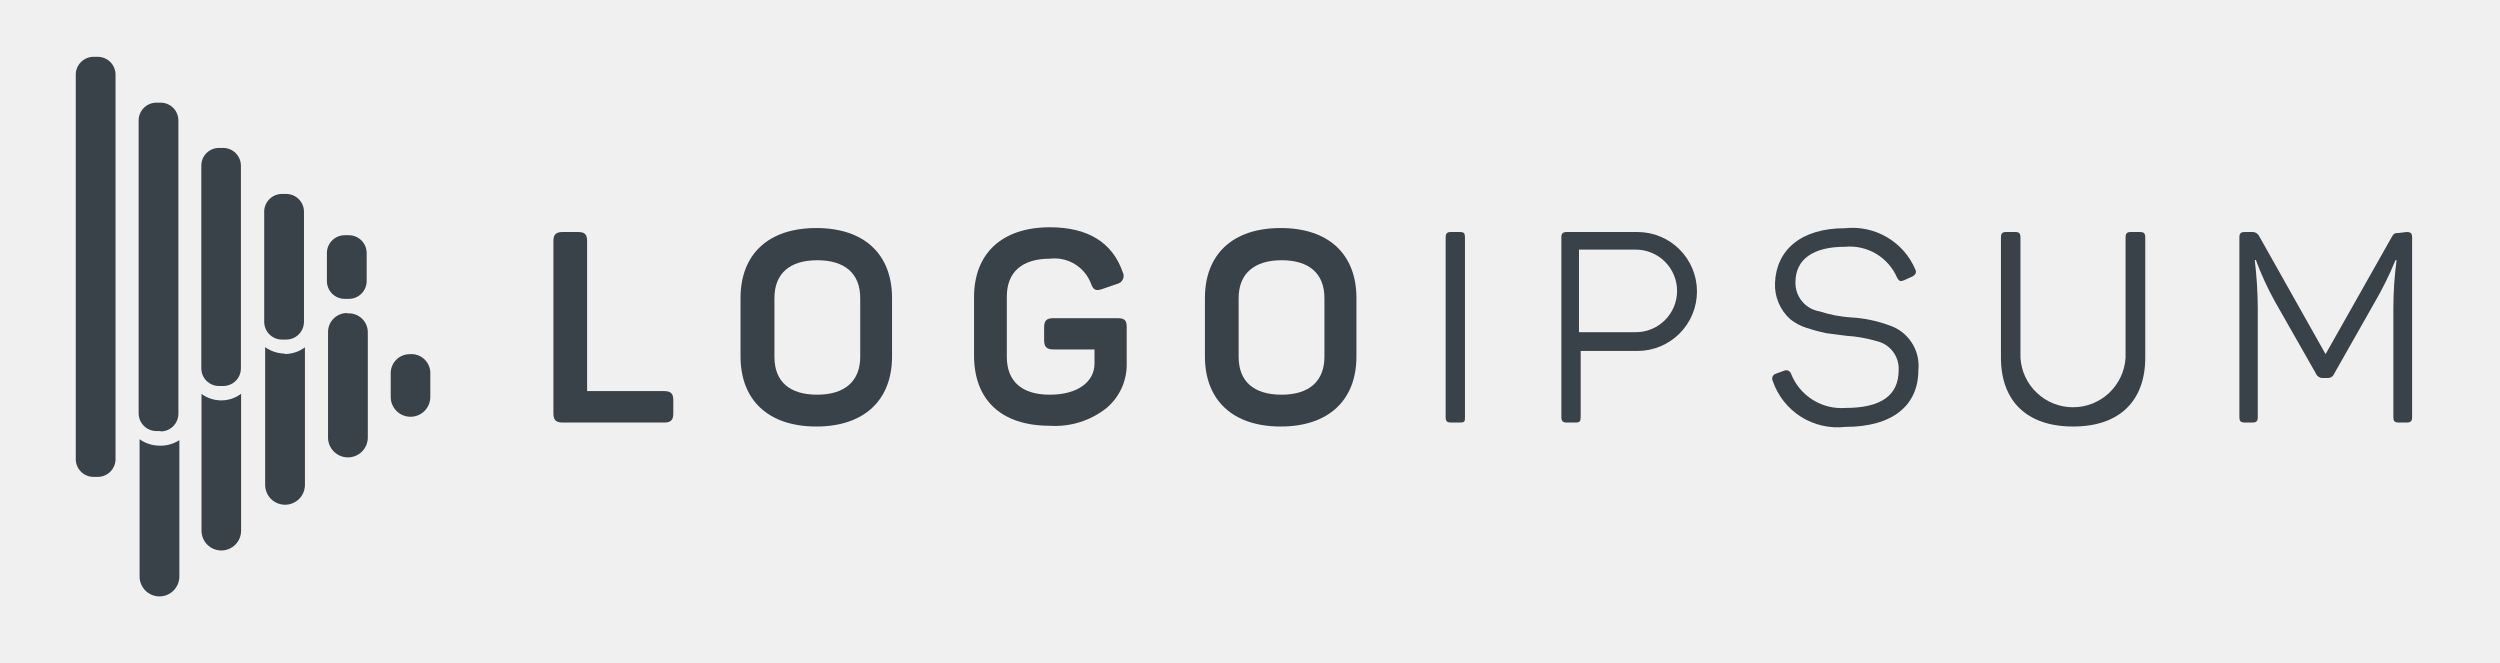
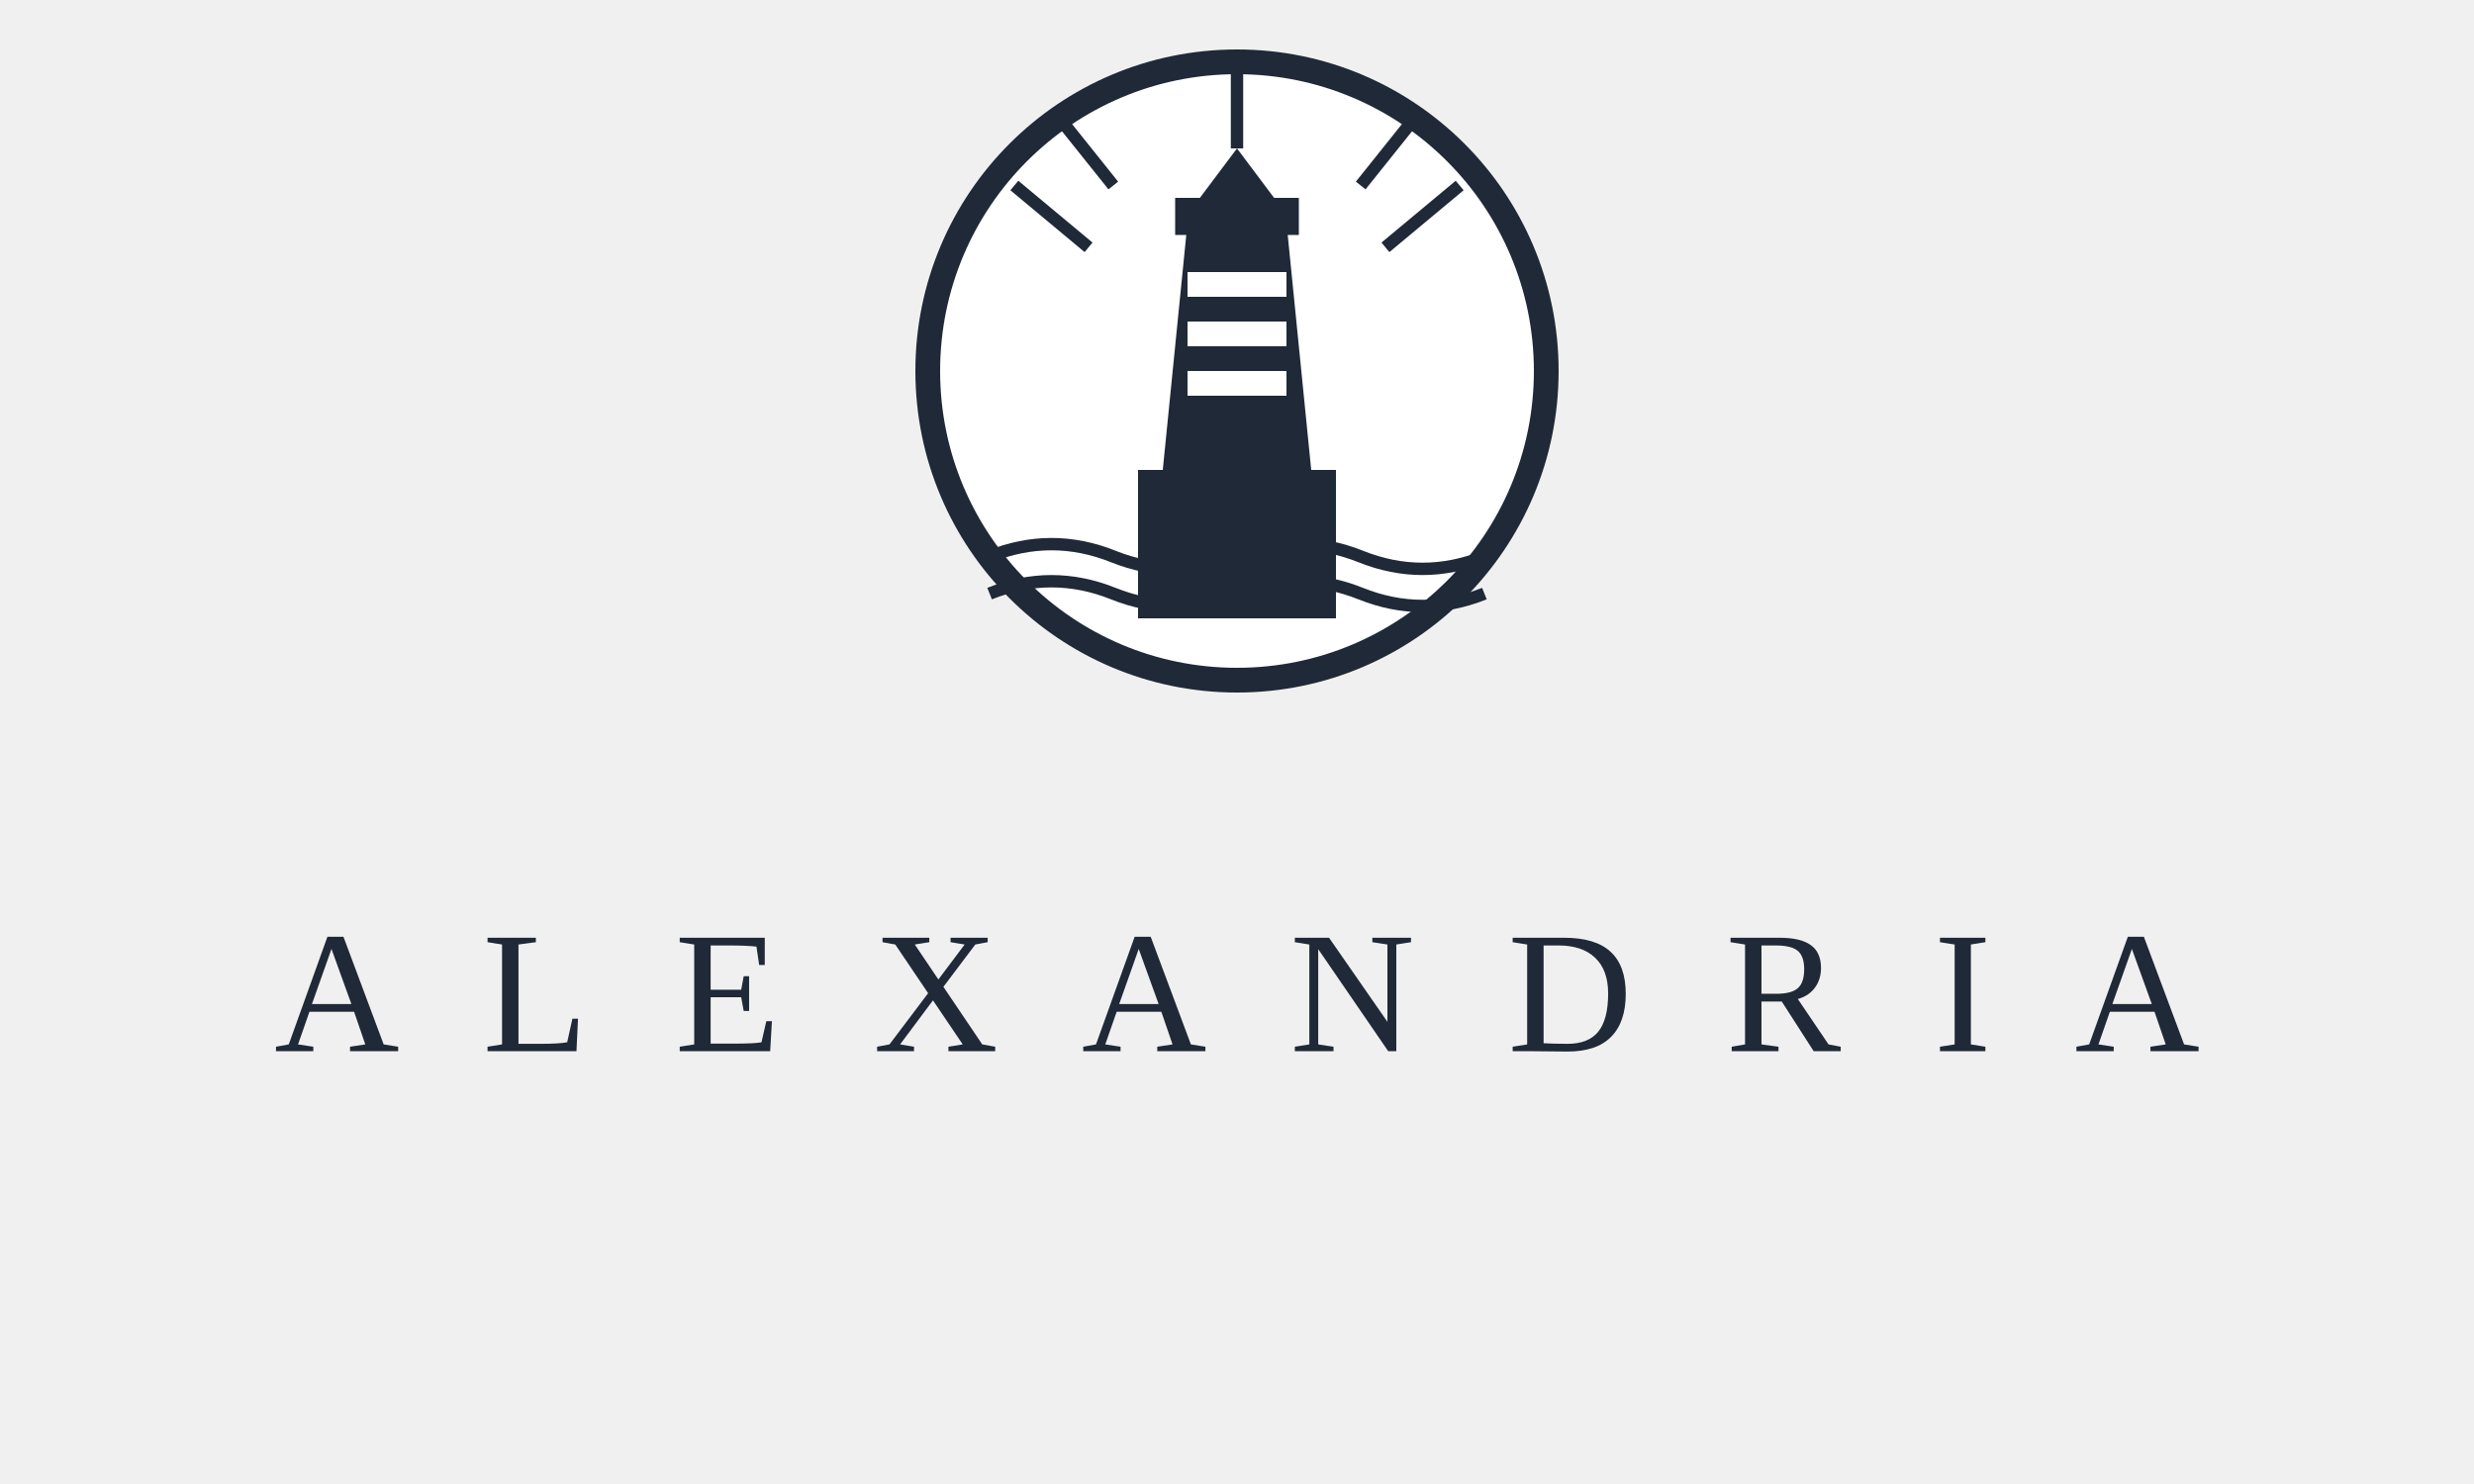
- <svg xmlns="http://www.w3.org/2000/svg" width="132" height="35" viewBox="0 0 132 35" fill="none">
-   <path d="M30.52 12.25C30.88 12.25 31 12.38 31 12.73V20.65H35.07C35.42 20.65 35.55 20.78 35.55 21.13V21.83C35.55 22.18 35.42 22.31 35.07 22.31H29.71C29.36 22.31 29.22 22.18 29.22 21.83V12.73C29.22 12.38 29.36 12.25 29.71 12.25H30.52Z" fill="#394149" />
-   <path d="M39.1 15.74C39.1 13.43 40.56 12.04 43.1 12.04C45.64 12.04 47.1 13.43 47.1 15.74V18.82C47.1 21.13 45.63 22.52 43.1 22.52C40.57 22.52 39.1 21.13 39.1 18.82V15.74ZM45.42 15.74C45.42 14.44 44.61 13.74 43.15 13.74C41.69 13.74 40.89 14.45 40.89 15.74V18.84C40.89 20.15 41.69 20.84 43.15 20.84C44.61 20.84 45.42 20.12 45.42 18.84V15.74Z" fill="#394149" />
-   <path d="M59.01 16.8C59.4 16.8 59.49 16.93 59.49 17.28V19.18C59.501 19.628 59.411 20.072 59.228 20.48C59.044 20.889 58.772 21.251 58.43 21.54C57.582 22.215 56.512 22.551 55.43 22.48C52.84 22.48 51.43 21.09 51.43 18.78V15.68C51.43 13.4 52.89 12 55.43 12C57.43 12 58.73 12.79 59.28 14.37C59.311 14.429 59.328 14.495 59.328 14.562C59.329 14.629 59.315 14.695 59.285 14.755C59.256 14.815 59.214 14.868 59.161 14.909C59.108 14.949 59.046 14.977 58.98 14.99L58.2 15.26C57.86 15.38 57.72 15.31 57.6 14.96C57.434 14.533 57.131 14.173 56.738 13.938C56.345 13.702 55.885 13.604 55.43 13.66C53.96 13.66 53.16 14.37 53.16 15.66V18.84C53.16 20.15 53.97 20.84 55.43 20.84C56.89 20.84 57.79 20.17 57.79 19.19V18.45H55.62C55.26 18.45 55.13 18.31 55.13 17.96V17.28C55.13 16.93 55.26 16.8 55.62 16.8H59.01Z" fill="#394149" />
-   <path d="M63.62 15.74C63.62 13.43 65.08 12.04 67.62 12.04C70.16 12.04 71.62 13.43 71.62 15.74V18.82C71.62 21.13 70.15 22.52 67.62 22.52C65.09 22.52 63.62 21.13 63.62 18.82V15.74ZM69.93 15.74C69.93 14.44 69.12 13.74 67.67 13.74C66.22 13.74 65.4 14.45 65.4 15.74V18.84C65.4 20.15 66.21 20.84 67.67 20.84C69.13 20.84 69.93 20.12 69.93 18.84V15.74Z" fill="#394149" />
-   <path d="M76.33 12.54C76.33 12.32 76.4 12.25 76.62 12.25H77.08C77.3 12.25 77.35 12.32 77.35 12.54V22.02C77.35 22.24 77.35 22.31 77.08 22.31H76.62C76.4 22.31 76.33 22.24 76.33 22.02V12.54Z" fill="#394149" />
-   <path d="M86.46 12.25C87.293 12.25 88.091 12.581 88.68 13.17C89.269 13.758 89.6 14.557 89.6 15.39C89.6 16.223 89.269 17.021 88.68 17.61C88.091 18.199 87.293 18.53 86.46 18.53H83.46V22.02C83.46 22.24 83.41 22.31 83.2 22.31H82.73C82.52 22.31 82.44 22.24 82.44 22.02V12.54C82.44 12.32 82.52 12.25 82.73 12.25H86.46ZM86.37 17.54C86.656 17.54 86.94 17.484 87.204 17.374C87.469 17.265 87.709 17.104 87.911 16.901C88.114 16.699 88.274 16.459 88.384 16.194C88.493 15.93 88.55 15.646 88.55 15.36C88.55 15.074 88.493 14.79 88.384 14.526C88.274 14.261 88.114 14.021 87.911 13.819C87.709 13.616 87.469 13.456 87.204 13.346C86.94 13.236 86.656 13.18 86.37 13.18H83.37V17.54H86.37Z" fill="#394149" />
-   <path d="M97.41 12.05C98.182 11.965 98.961 12.131 99.631 12.524C100.301 12.916 100.827 13.515 101.13 14.23C101.21 14.39 101.13 14.52 100.97 14.6L100.53 14.8C100.35 14.87 100.28 14.86 100.17 14.67C99.943 14.139 99.554 13.694 99.058 13.399C98.561 13.105 97.984 12.975 97.41 13.03C95.72 13.03 94.8 13.7 94.8 14.9C94.79 15.267 94.913 15.625 95.147 15.908C95.38 16.191 95.708 16.38 96.07 16.44C96.608 16.615 97.165 16.723 97.73 16.76C98.413 16.796 99.087 16.935 99.73 17.17C100.223 17.326 100.647 17.646 100.931 18.078C101.215 18.51 101.342 19.026 101.29 19.54C101.29 21.41 99.93 22.54 97.43 22.54C96.61 22.634 95.782 22.444 95.085 22.002C94.389 21.559 93.864 20.892 93.6 20.11C93.582 20.074 93.573 20.035 93.572 19.995C93.571 19.956 93.579 19.916 93.595 19.88C93.612 19.844 93.636 19.811 93.666 19.785C93.696 19.759 93.731 19.741 93.77 19.73L94.21 19.57C94.244 19.556 94.282 19.549 94.319 19.55C94.356 19.551 94.393 19.56 94.427 19.576C94.461 19.592 94.491 19.615 94.516 19.643C94.54 19.671 94.559 19.704 94.57 19.74C94.793 20.305 95.191 20.784 95.706 21.108C96.22 21.431 96.824 21.583 97.43 21.54C99.32 21.54 100.25 20.88 100.25 19.54C100.268 19.188 100.16 18.841 99.945 18.561C99.731 18.28 99.424 18.085 99.08 18.01C98.562 17.856 98.029 17.762 97.49 17.73L96.41 17.59C96.072 17.518 95.738 17.428 95.41 17.32C95.086 17.222 94.783 17.062 94.52 16.85C94.254 16.61 94.045 16.314 93.907 15.984C93.769 15.654 93.705 15.298 93.72 14.94C93.79 13.19 95.1 12.05 97.41 12.05Z" fill="#394149" />
-   <path d="M106.68 18.89C106.722 19.597 107.033 20.262 107.549 20.747C108.065 21.233 108.747 21.503 109.455 21.503C110.163 21.503 110.845 21.233 111.361 20.747C111.877 20.262 112.187 19.597 112.23 18.89V12.54C112.23 12.32 112.3 12.25 112.52 12.25H112.98C113.2 12.25 113.27 12.32 113.27 12.54V18.88C113.27 21.15 111.93 22.52 109.46 22.52C106.99 22.52 105.65 21.15 105.65 18.88V12.54C105.65 12.32 105.72 12.25 105.93 12.25H106.4C106.61 12.25 106.68 12.32 106.68 12.54V18.89Z" fill="#394149" />
-   <path d="M127.07 12.25C127.29 12.25 127.36 12.32 127.36 12.54V22.02C127.36 22.24 127.29 22.31 127.07 22.31H126.65C126.44 22.31 126.37 22.24 126.37 22.02V16.25C126.37 15.411 126.427 14.572 126.54 13.74H126.48C126.168 14.501 125.803 15.239 125.39 15.95L123.24 19.74C123.214 19.806 123.168 19.862 123.109 19.901C123.05 19.941 122.981 19.961 122.91 19.96H122.63C122.558 19.96 122.488 19.94 122.427 19.901C122.367 19.862 122.319 19.806 122.29 19.74L120.11 15.91C119.723 15.209 119.389 14.481 119.11 13.73H119.05C119.152 14.569 119.206 15.414 119.21 16.26V22.02C119.21 22.24 119.14 22.31 118.92 22.31H118.53C118.31 22.31 118.24 22.24 118.24 22.02V12.54C118.24 12.32 118.31 12.25 118.53 12.25H118.89C118.972 12.242 119.055 12.26 119.126 12.302C119.198 12.343 119.255 12.405 119.29 12.48L122.79 18.7L126.27 12.54C126.38 12.33 126.44 12.3 126.66 12.3L127.07 12.25Z" fill="#394149" />
-   <path d="M12.73 20.79V28.02C12.73 28.297 12.62 28.563 12.424 28.759C12.228 28.955 11.962 29.065 11.685 29.065C11.408 29.065 11.142 28.955 10.946 28.759C10.75 28.563 10.64 28.297 10.64 28.02V20.8C10.931 21.012 11.28 21.131 11.64 21.14C12.033 21.151 12.417 21.028 12.73 20.79ZM21.63 18.7C21.365 18.7 21.11 18.805 20.923 18.993C20.735 19.18 20.63 19.435 20.63 19.7V20.96C20.63 21.237 20.74 21.503 20.936 21.699C21.132 21.895 21.398 22.005 21.675 22.005C21.952 22.005 22.218 21.895 22.414 21.699C22.61 21.503 22.72 21.237 22.72 20.96V19.75C22.728 19.607 22.705 19.463 22.652 19.33C22.599 19.196 22.519 19.075 22.415 18.976C22.312 18.876 22.188 18.8 22.053 18.752C21.917 18.705 21.773 18.687 21.63 18.7ZM8.37 23.53C8.01 23.519 7.662 23.401 7.37 23.19V30.44C7.37 30.718 7.481 30.986 7.678 31.183C7.874 31.379 8.142 31.49 8.42 31.49C8.698 31.49 8.966 31.379 9.162 31.183C9.359 30.986 9.47 30.718 9.47 30.44V23.24C9.143 23.451 8.758 23.553 8.37 23.53ZM18.37 16.53C18.235 16.523 18.099 16.544 17.972 16.591C17.845 16.639 17.729 16.711 17.63 16.805C17.532 16.898 17.454 17.011 17.401 17.135C17.347 17.26 17.32 17.394 17.32 17.53V23.1C17.32 23.378 17.431 23.646 17.628 23.843C17.825 24.039 18.091 24.15 18.37 24.15C18.648 24.15 18.916 24.039 19.113 23.843C19.309 23.646 19.42 23.378 19.42 23.1V17.6C19.428 17.456 19.405 17.311 19.351 17.177C19.298 17.043 19.217 16.921 19.112 16.822C19.007 16.722 18.883 16.646 18.746 16.599C18.609 16.552 18.464 16.535 18.32 16.55L18.37 16.53ZM15.05 18.67C14.673 18.667 14.307 18.549 14 18.33V25.6C14 25.878 14.111 26.146 14.307 26.343C14.505 26.539 14.771 26.65 15.05 26.65C15.329 26.65 15.595 26.539 15.793 26.343C15.989 26.146 16.1 25.878 16.1 25.6V18.34C15.783 18.576 15.396 18.7 15 18.69L15.05 18.67ZM6.1 24.24V3.93C6.097 3.682 5.997 3.446 5.821 3.272C5.645 3.098 5.408 3 5.16 3H4.94C4.692 3 4.455 3.098 4.279 3.272C4.103 3.446 4.003 3.682 4 3.93V24.24C4 24.489 4.099 24.728 4.275 24.905C4.452 25.081 4.691 25.18 4.94 25.18H5.16C5.409 25.18 5.648 25.081 5.825 24.905C6.001 24.728 6.1 24.489 6.1 24.24ZM8.48 22.76H8.26C8.011 22.76 7.772 22.661 7.595 22.485C7.419 22.308 7.32 22.069 7.32 21.82V6.35C7.323 6.102 7.423 5.866 7.599 5.692C7.775 5.518 8.012 5.42 8.26 5.42H8.48C8.728 5.42 8.965 5.518 9.141 5.692C9.317 5.866 9.417 6.102 9.42 6.35V21.84C9.42 22.089 9.321 22.328 9.145 22.505C8.968 22.681 8.729 22.78 8.48 22.78V22.76ZM11.79 20.38H11.56C11.313 20.38 11.077 20.282 10.902 20.108C10.728 19.933 10.63 19.697 10.63 19.45V8.75C10.629 8.627 10.652 8.505 10.698 8.391C10.744 8.277 10.812 8.173 10.899 8.086C10.985 7.998 11.088 7.929 11.202 7.882C11.315 7.834 11.437 7.81 11.56 7.81H11.79C12.038 7.813 12.274 7.913 12.448 8.089C12.622 8.265 12.72 8.502 12.72 8.75V19.45C12.72 19.697 12.622 19.933 12.448 20.108C12.273 20.282 12.037 20.38 11.79 20.38ZM15.1 17.93H14.89C14.642 17.93 14.405 17.832 14.229 17.658C14.053 17.484 13.953 17.248 13.95 17V11.24C13.942 11.112 13.96 10.983 14.004 10.862C14.047 10.741 14.115 10.63 14.203 10.536C14.291 10.442 14.398 10.368 14.516 10.317C14.634 10.266 14.761 10.24 14.89 10.24H15.11C15.359 10.24 15.598 10.339 15.775 10.515C15.951 10.692 16.05 10.931 16.05 11.18V16.98C16.051 17.104 16.028 17.228 15.981 17.343C15.935 17.458 15.866 17.563 15.778 17.651C15.691 17.739 15.587 17.81 15.472 17.858C15.357 17.905 15.234 17.93 15.11 17.93H15.1ZM18.42 15.78H18.2C17.951 15.78 17.712 15.681 17.535 15.505C17.359 15.328 17.26 15.089 17.26 14.84V13.35C17.263 13.102 17.363 12.866 17.539 12.692C17.715 12.518 17.952 12.42 18.2 12.42H18.42C18.668 12.42 18.905 12.518 19.081 12.692C19.257 12.866 19.357 13.102 19.36 13.35V14.84C19.36 15.088 19.262 15.325 19.088 15.501C18.914 15.677 18.678 15.777 18.43 15.78H18.42Z" fill="#394149" />
+ <svg xmlns="http://www.w3.org/2000/svg" width="600" height="360" viewBox="0 0 200 120" fill="none">
+   <defs>
+     <style>
+       .alexandria-text { font-family: 'Times New Roman', serif; font-size: 14px; font-weight: 400; letter-spacing: 2px; fill: #1F2937; }
+     </style>
+   </defs>
+   <circle cx="100" cy="30" r="25" fill="#FFFFFF" stroke="#1F2937" stroke-width="2" />
+   <g transform="translate(100, 30)">
+     <rect x="-8" y="8" width="16" height="12" fill="#1F2937" />
+     <path d="M-6 8 L-4 -12 L4 -12 L6 8 Z" fill="#1F2937" />
+     <rect x="-4" y="-8" width="8" height="2" fill="#FFFFFF" />
+     <rect x="-4" y="-4" width="8" height="2" fill="#FFFFFF" />
+     <rect x="-4" y="0" width="8" height="2" fill="#FFFFFF" />
+     <rect x="-5" y="-14" width="10" height="3" fill="#1F2937" />
+     <polygon points="-3,-14 0,-18 3,-14" fill="#1F2937" />
+     <g stroke="#1F2937" stroke-width="1" fill="none">
+       <line x1="-12" y1="-10" x2="-18" y2="-15" />
+       <line x1="-10" y1="-15" x2="-14" y2="-20" />
+       <line x1="0" y1="-18" x2="0" y2="-24" />
+       <line x1="10" y1="-15" x2="14" y2="-20" />
+       <line x1="12" y1="-10" x2="18" y2="-15" />
+     </g>
+     <g transform="translate(0, 15)" stroke="#1F2937" stroke-width="1" fill="none">
+       <path d="M-20 0 Q-15 -2 -10 0 Q-5 2 0 0 Q5 -2 10 0 Q15 2 20 0" />
+       <path d="M-20 3 Q-15 1 -10 3 Q-5 5 0 3 Q5 1 10 3 Q15 5 20 3" />
+     </g>
+   </g>
+   <text x="100" y="85" text-anchor="middle" class="alexandria-text">A L E X A N D R I A</text>
</svg>
